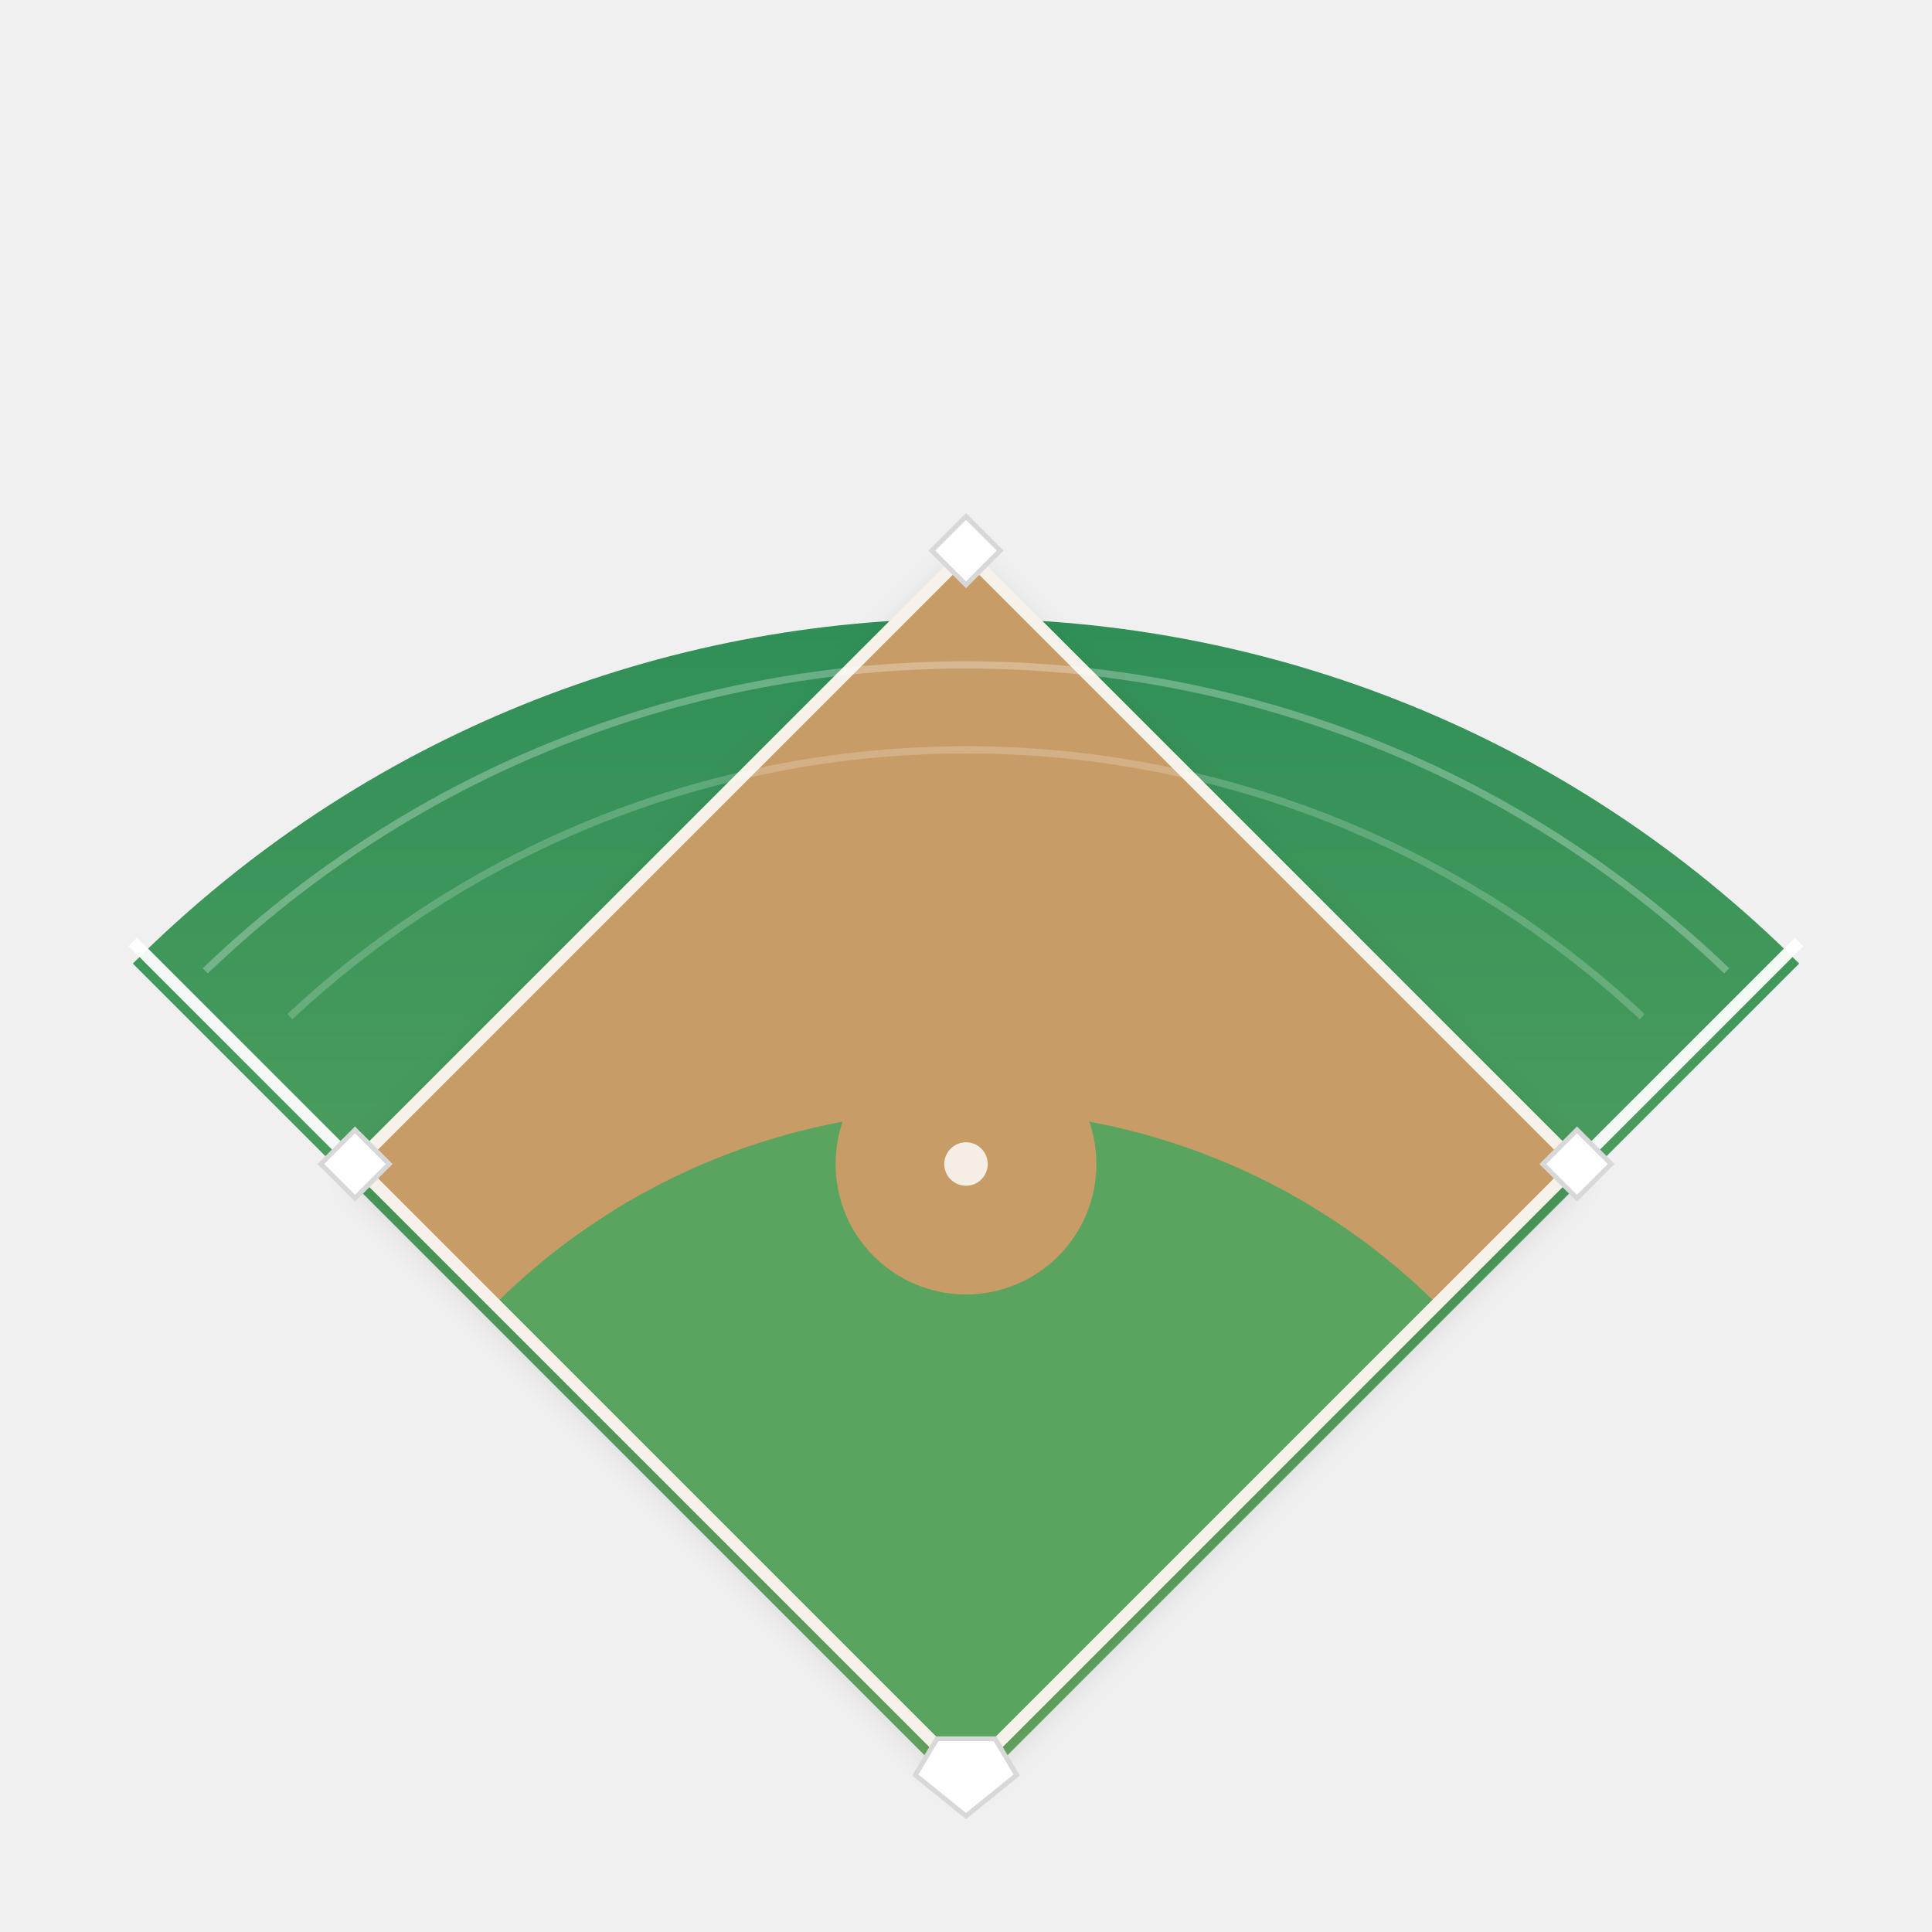
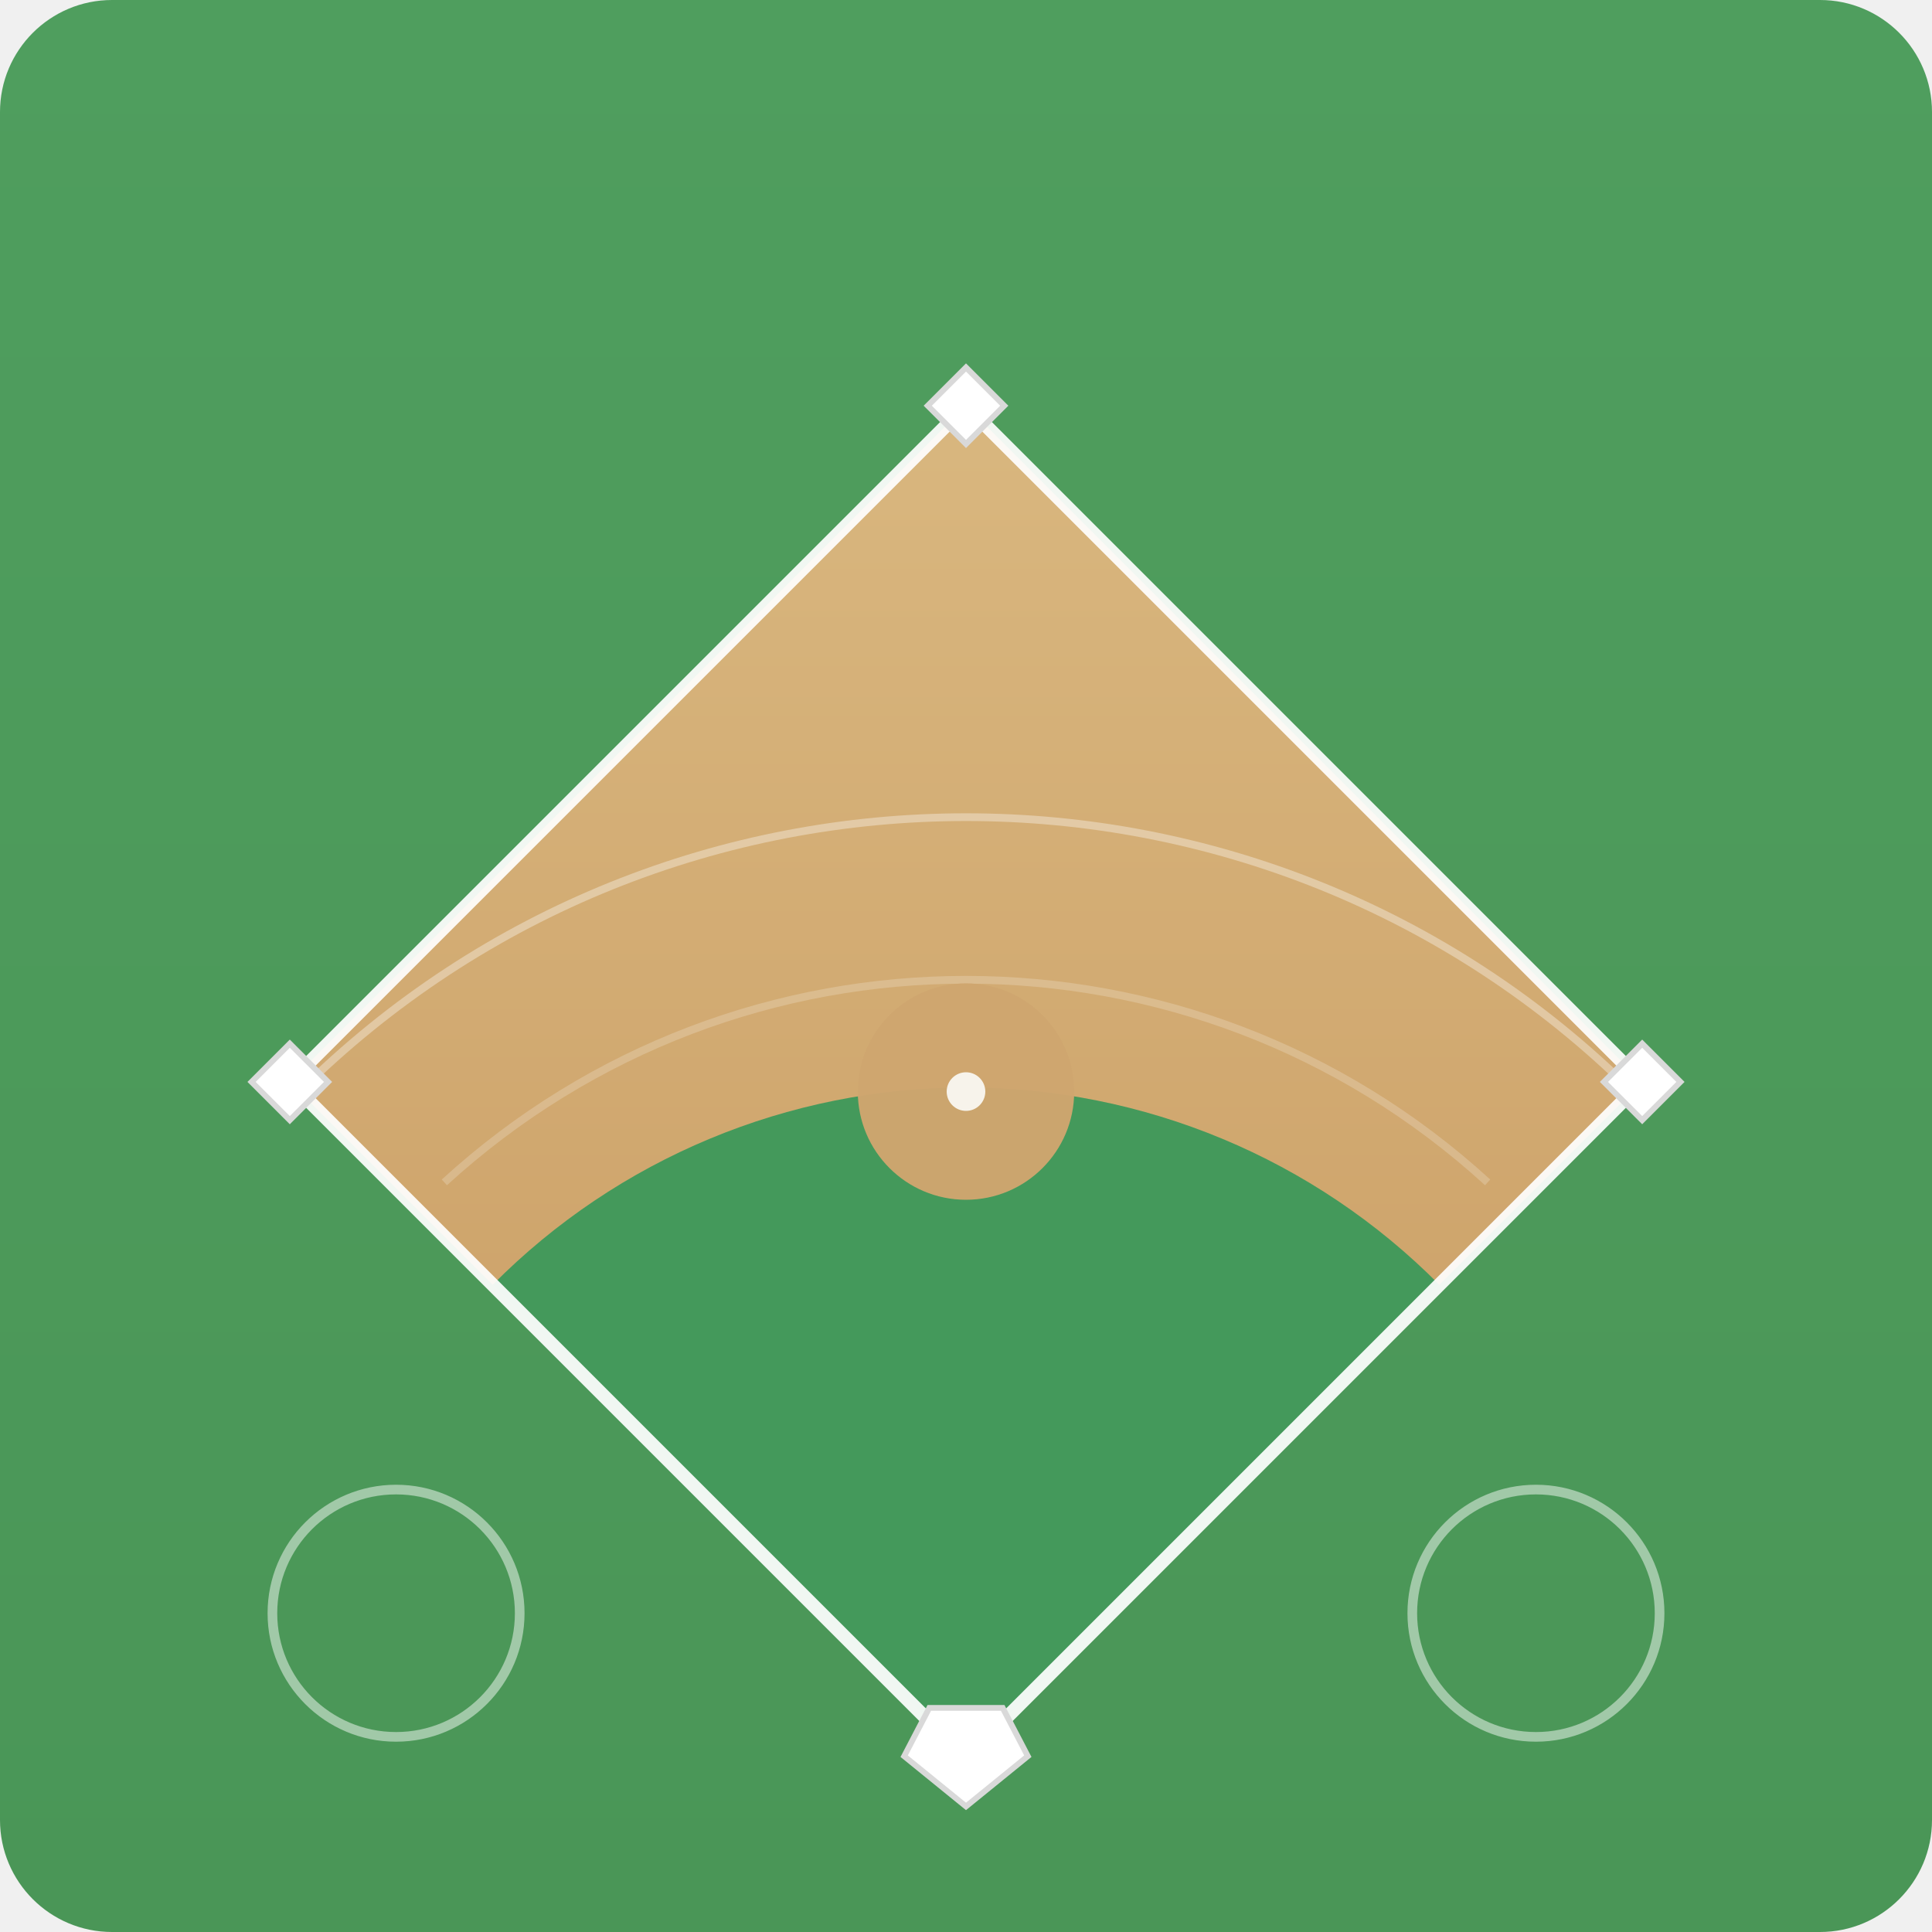
- <svg xmlns="http://www.w3.org/2000/svg" viewBox="0 0 800 800" role="img" aria-label="Softbalveld">
+ <svg xmlns="http://www.w3.org/2000/svg" viewBox="0 0 1000 1000" role="img" aria-label="Softbalveld">
  <defs>
    <linearGradient id="grass" x1="0" y1="0" x2="0" y2="1">
-       <stop offset="0" stop-color="#2f8f57" />
-       <stop offset="1" stop-color="#69ab63" />
+       <stop offset="0" stop-color="#4f9e5e" />
+       <stop offset="1" stop-color="#4a9657" />
    </linearGradient>
-     <filter id="shadow" x="-20%" y="-20%" width="140%" height="140%">
-       <feDropShadow dx="0" dy="5" stdDeviation="7" flood-opacity=".16" />
-     </filter>
+     <linearGradient id="dirt" x1="0" y1="0" x2="0" y2="1">
+       <stop offset="0" stop-color="#d9b77f" />
+       <stop offset="1" stop-color="#c99b62" />
+     </linearGradient>
  </defs>
-   <path d="M400 744 L55 399 A488 488 0 0 1 745 399 Z" fill="url(#grass)" />
-   <path d="M400 735 L147 482 L400 229 L653 482 Z" fill="#c89c66" filter="url(#shadow)" />
-   <path d="M400 735 L205 540 A277 277 0 0 1 595 540 Z" fill="#59a45f" />
-   <circle cx="400" cy="482" r="54" fill="#c89c66" />
-   <circle cx="400" cy="482" r="9" fill="#f4eee4" />
-   <path d="M400 735 L55 390 M400 735 L745 390" stroke="#fff" stroke-width="5" opacity=".94" />
-   <path d="M400 735 L147 482 L400 229 L653 482 Z" fill="none" stroke="#f6f2e9" stroke-width="5" />
-   <g fill="#fff" stroke="#d8d8d8" stroke-width="2">
-     <rect x="390" y="218" width="20" height="20" transform="rotate(45 400 228)" />
-     <rect x="643" y="472" width="20" height="20" transform="rotate(45 653 482)" />
-     <rect x="137" y="472" width="20" height="20" transform="rotate(45 147 482)" />
+   <rect width="1000" height="1000" rx="58" fill="url(#grass)" />
+   <path d="M500 910 L150 560 L500 210 L850 560 Z" fill="url(#dirt)" />
+   <path d="M500 910 L255 665 A345 345 0 0 1 745 665 Z" fill="#44995b" />
+   <path d="M500 210 L850 560 M500 210 L150 560" fill="none" stroke="#fff" stroke-width="7" opacity=".92" />
+   <path d="M500 910 L150 560 M500 910 L850 560" fill="none" stroke="#fff" stroke-width="7" opacity=".92" />
+   <path d="M155 565 A490 490 0 0 1 845 565" fill="none" stroke="#fff" stroke-width="4" opacity=".35" />
+   <path d="M230 612 A400 400 0 0 1 770 612" fill="none" stroke="#fff" stroke-width="4" opacity=".2" />
+   <circle cx="500" cy="565" r="56" fill="#cfa66f" opacity=".97" />
+   <circle cx="500" cy="565" r="10" fill="#f7f3eb" />
+   <g fill="#fff" stroke="#d9d9d9" stroke-width="3">
+     <rect x="486" y="196" width="28" height="28" transform="rotate(45 500 210)" />
+     <rect x="836" y="546" width="28" height="28" transform="rotate(45 850 560)" />
+     <rect x="136" y="546" width="28" height="28" transform="rotate(45 150 560)" />
  </g>
-   <path d="M388 720 L412 720 L421 735 L400 752 L379 735 Z" fill="#fff" stroke="#d8d8d8" stroke-width="2" />
-   <path d="M85 402 A455 455 0 0 1 715 402" fill="none" stroke="#fff" stroke-width="3" opacity=".28" />
-   <path d="M120 421 A410 410 0 0 1 680 421" fill="none" stroke="#fff" stroke-width="3" opacity=".20" />
+   <path d="M481 884 L519 884 L532 909 L500 935 L468 909 Z" fill="#fff" stroke="#d9d9d9" stroke-width="3" />
+   <circle cx="205" cy="835" r="64" fill="none" stroke="#fff" stroke-width="5" opacity=".48" />
+   <circle cx="795" cy="835" r="64" fill="none" stroke="#fff" stroke-width="5" opacity=".48" />
</svg>
